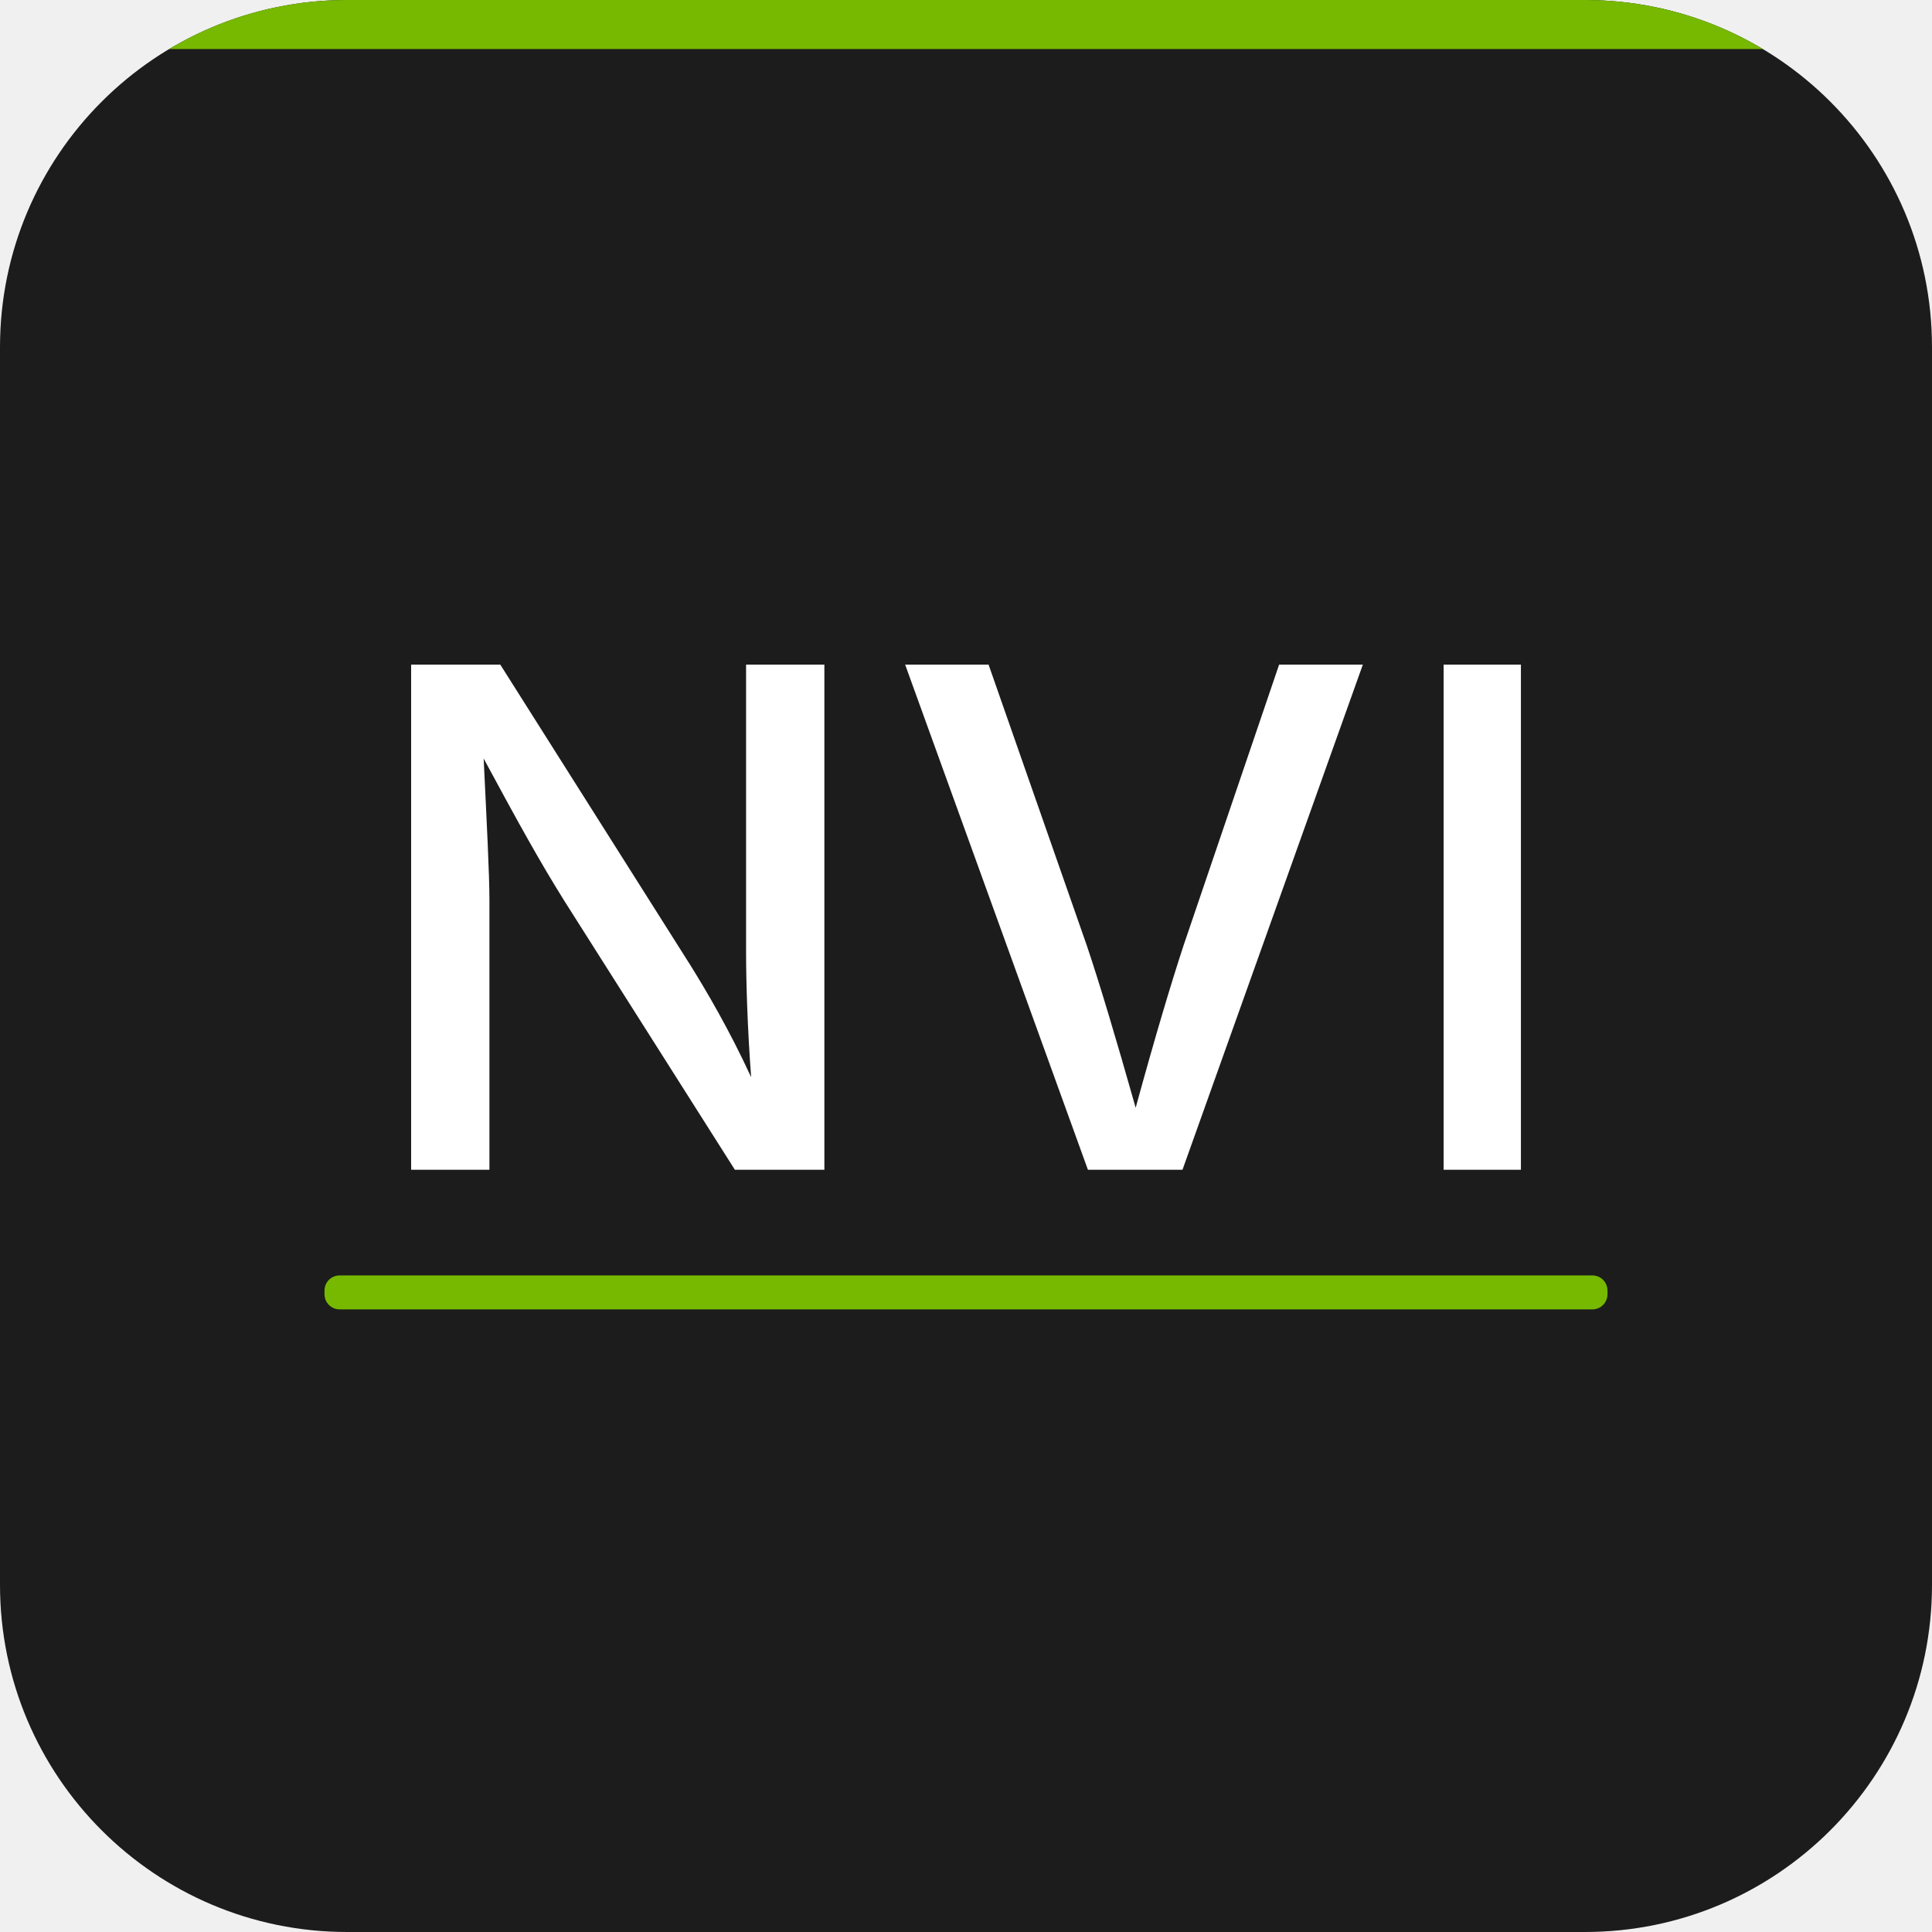
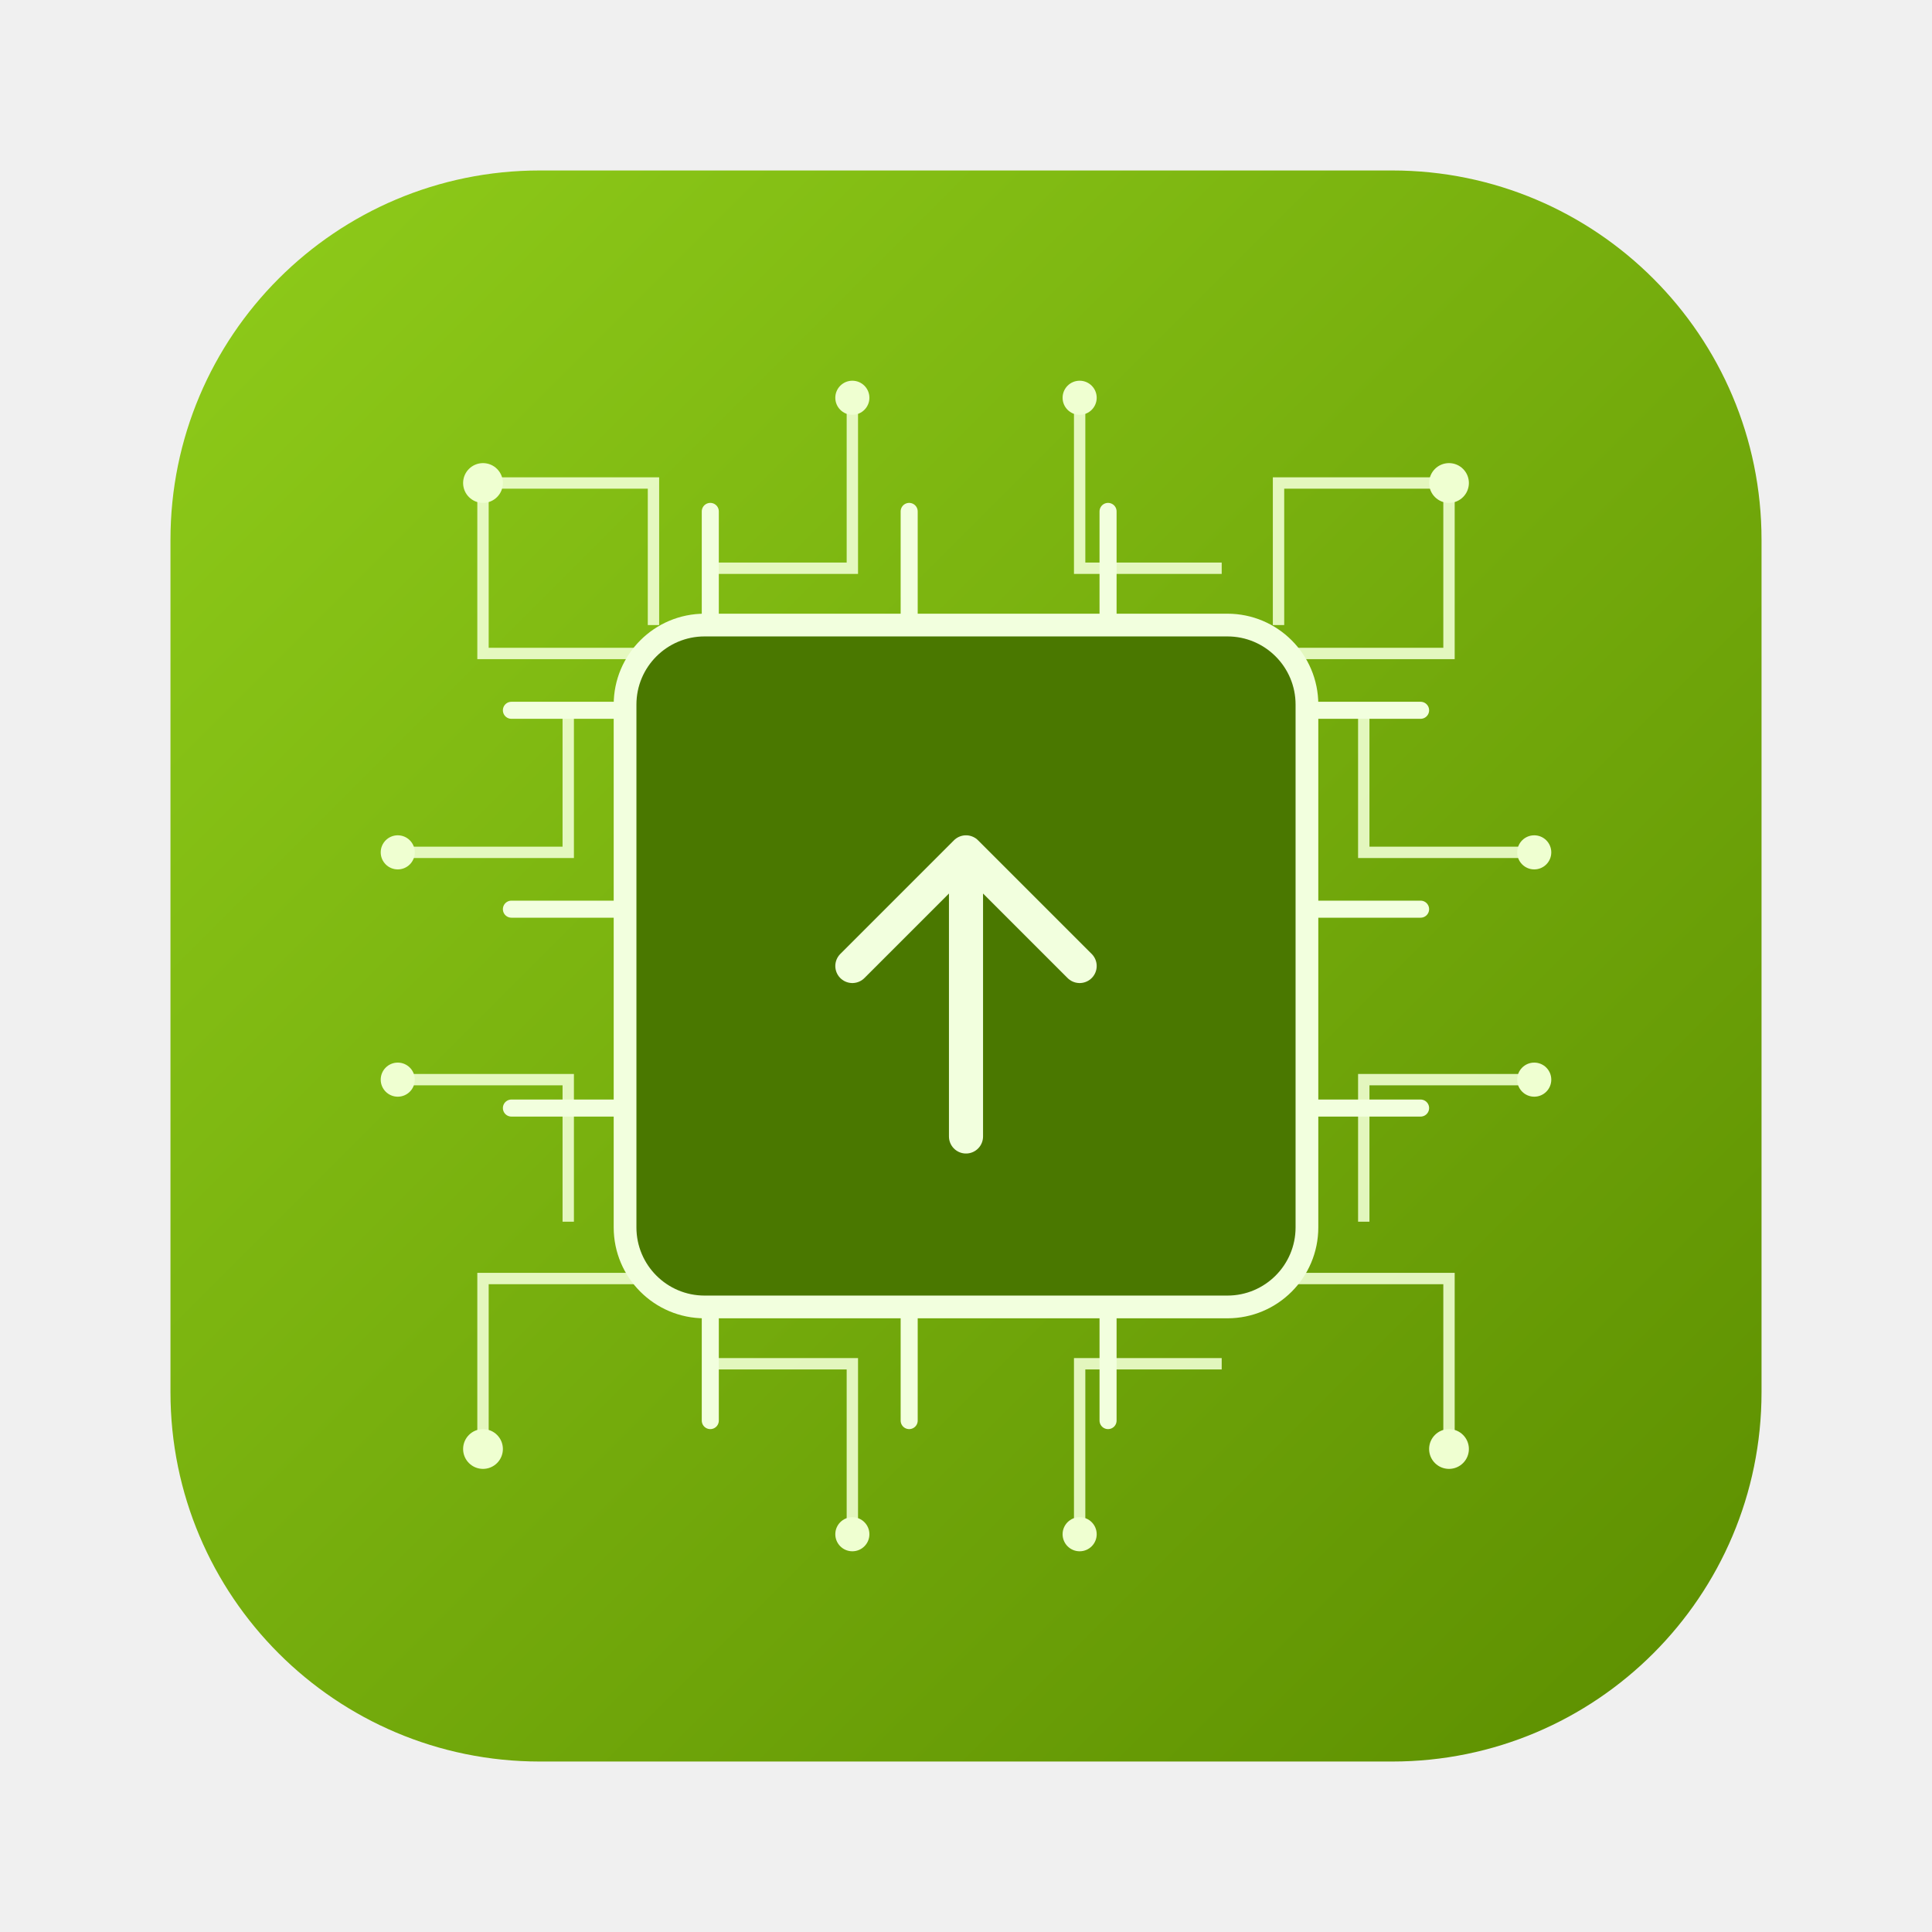
- <svg xmlns="http://www.w3.org/2000/svg" width="512" height="512" viewBox="0 0 512 512">
+ <svg xmlns="http://www.w3.org/2000/svg" width="512" height="512" viewBox="0 0 680 680">
  <defs>
-     <clipPath id="iconclip">
-       <rect x="0" y="0" width="512" height="512" rx="92" />
-     </clipPath>
+     <linearGradient id="gg" x1="0" y1="0" x2="1" y2="1">
+       <stop offset="0" stop-color="#8FCC1A" />
+       <stop offset="1" stop-color="#5C8E00" />
+     </linearGradient>
  </defs>
-   <rect x="0" y="0" width="512" height="512" rx="92" fill="#1c1c1c" />
-   <rect x="0" y="0" width="512" height="13" rx="0" fill="#76b900" clip-path="url(#iconclip)" />
-   <text x="256" y="310" text-anchor="middle" font-family="system-ui, -apple-system, sans-serif" font-size="184" font-weight="500" letter-spacing="2" fill="#ffffff">NVI</text>
-   <rect x="86" y="338" width="340" height="9" rx="4" fill="#76b900" />
+   <rect x="60" y="60" width="560" height="560" rx="130" fill="url(#gg)" />
+   <g stroke="#EFFFD1" stroke-width="4" fill="none" opacity="0.9">
+     <path d="M170 170 L170 230 L250 230" />
+     <path d="M170 170 L230 170 L230 220" />
+     <path d="M510 170 L510 230 L430 230" />
+     <path d="M510 170 L450 170 L450 220" />
+     <path d="M170 510 L170 450 L250 450" />
+     <path d="M510 510 L510 450 L430 450" />
+     <path d="M140 300 L200 300 L200 250" />
+     <path d="M140 380 L200 380 L200 430" />
+     <path d="M540 300 L480 300 L480 250" />
+     <path d="M540 380 L480 380 L480 430" />
+     <path d="M300 140 L300 200 L250 200" />
+     <path d="M380 140 L380 200 L430 200" />
+     <path d="M300 540 L300 480 L250 480" />
+     <path d="M380 540 L380 480 L430 480" />
+   </g>
+   <g fill="#EFFFD1">
+     <circle cx="170" cy="170" r="7" />
+     <circle cx="510" cy="170" r="7" />
+     <circle cx="170" cy="510" r="7" />
+     <circle cx="510" cy="510" r="7" />
+     <circle cx="140" cy="300" r="6" />
+     <circle cx="140" cy="380" r="6" />
+     <circle cx="540" cy="300" r="6" />
+     <circle cx="540" cy="380" r="6" />
+     <circle cx="300" cy="140" r="6" />
+     <circle cx="380" cy="140" r="6" />
+     <circle cx="300" cy="540" r="6" />
+     <circle cx="380" cy="540" r="6" />
+   </g>
+   <g stroke="#F2FFDE" stroke-width="6" stroke-linecap="round">
+     <line x1="250" y1="180" x2="250" y2="220" />
+     <line x1="320" y1="180" x2="320" y2="220" />
+     <line x1="390" y1="180" x2="390" y2="220" />
+     <line x1="250" y1="460" x2="250" y2="500" />
+     <line x1="320" y1="460" x2="320" y2="500" />
+     <line x1="390" y1="460" x2="390" y2="500" />
+     <line x1="180" y1="250" x2="220" y2="250" />
+     <line x1="180" y1="320" x2="220" y2="320" />
+     <line x1="180" y1="390" x2="220" y2="390" />
+     <line x1="460" y1="250" x2="500" y2="250" />
+     <line x1="460" y1="320" x2="500" y2="320" />
+     <line x1="460" y1="390" x2="500" y2="390" />
+   </g>
+   <rect x="220" y="220" width="240" height="240" rx="28" fill="#4A7800" stroke="#F2FFDE" stroke-width="8" />
+   <path d="M340 300 L340 400 M300 360 L340 400 L380 360" fill="none" stroke="#F2FFDE" stroke-width="12" stroke-linecap="round" stroke-linejoin="round" transform="rotate(180 340 350)" />
</svg>
